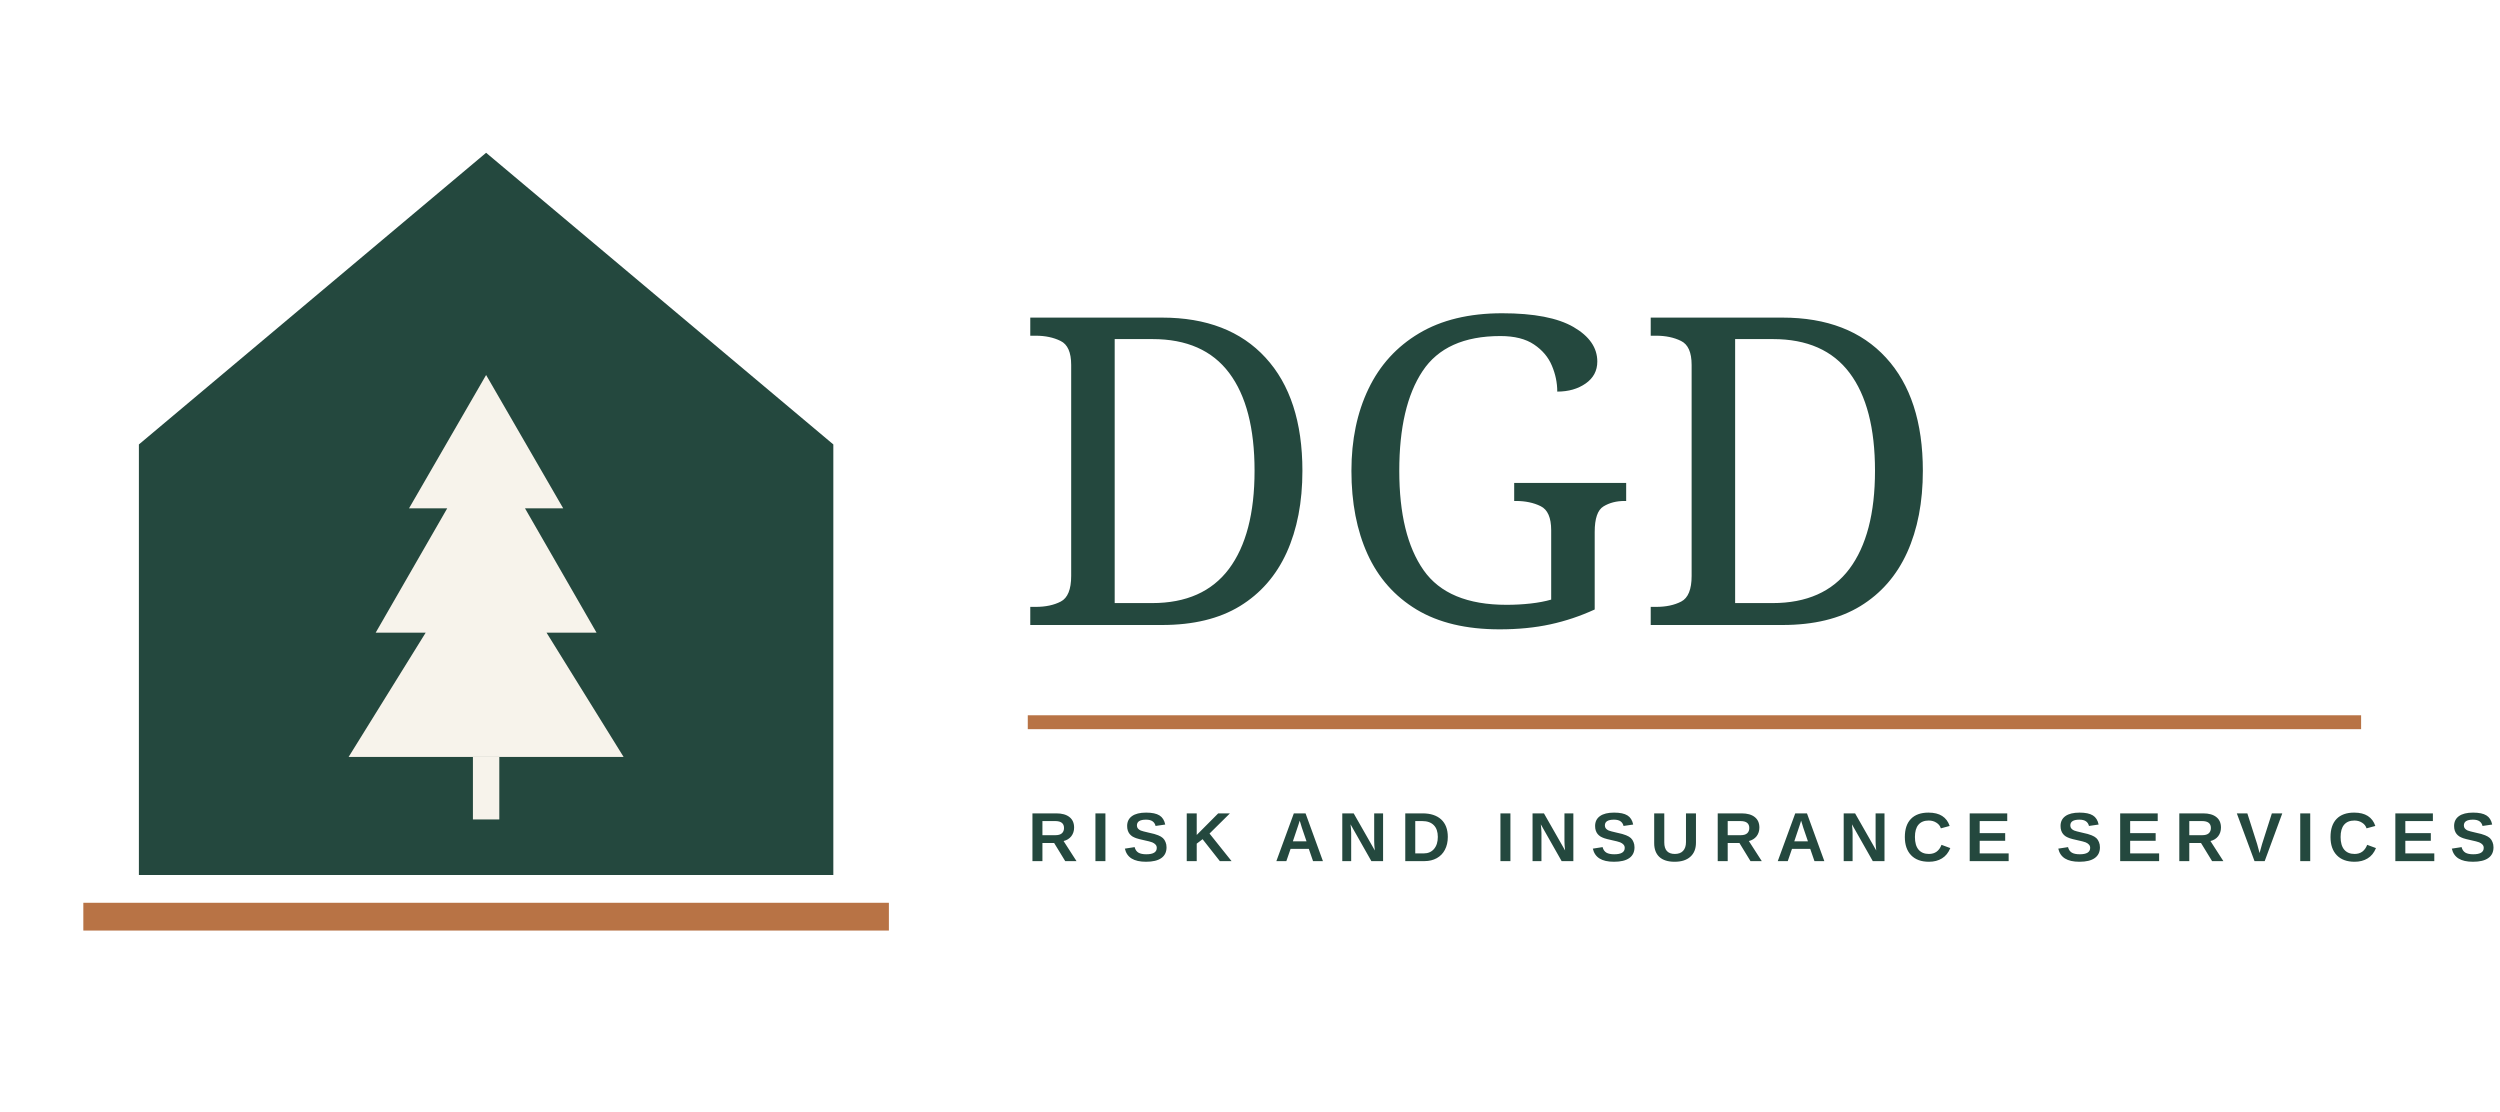
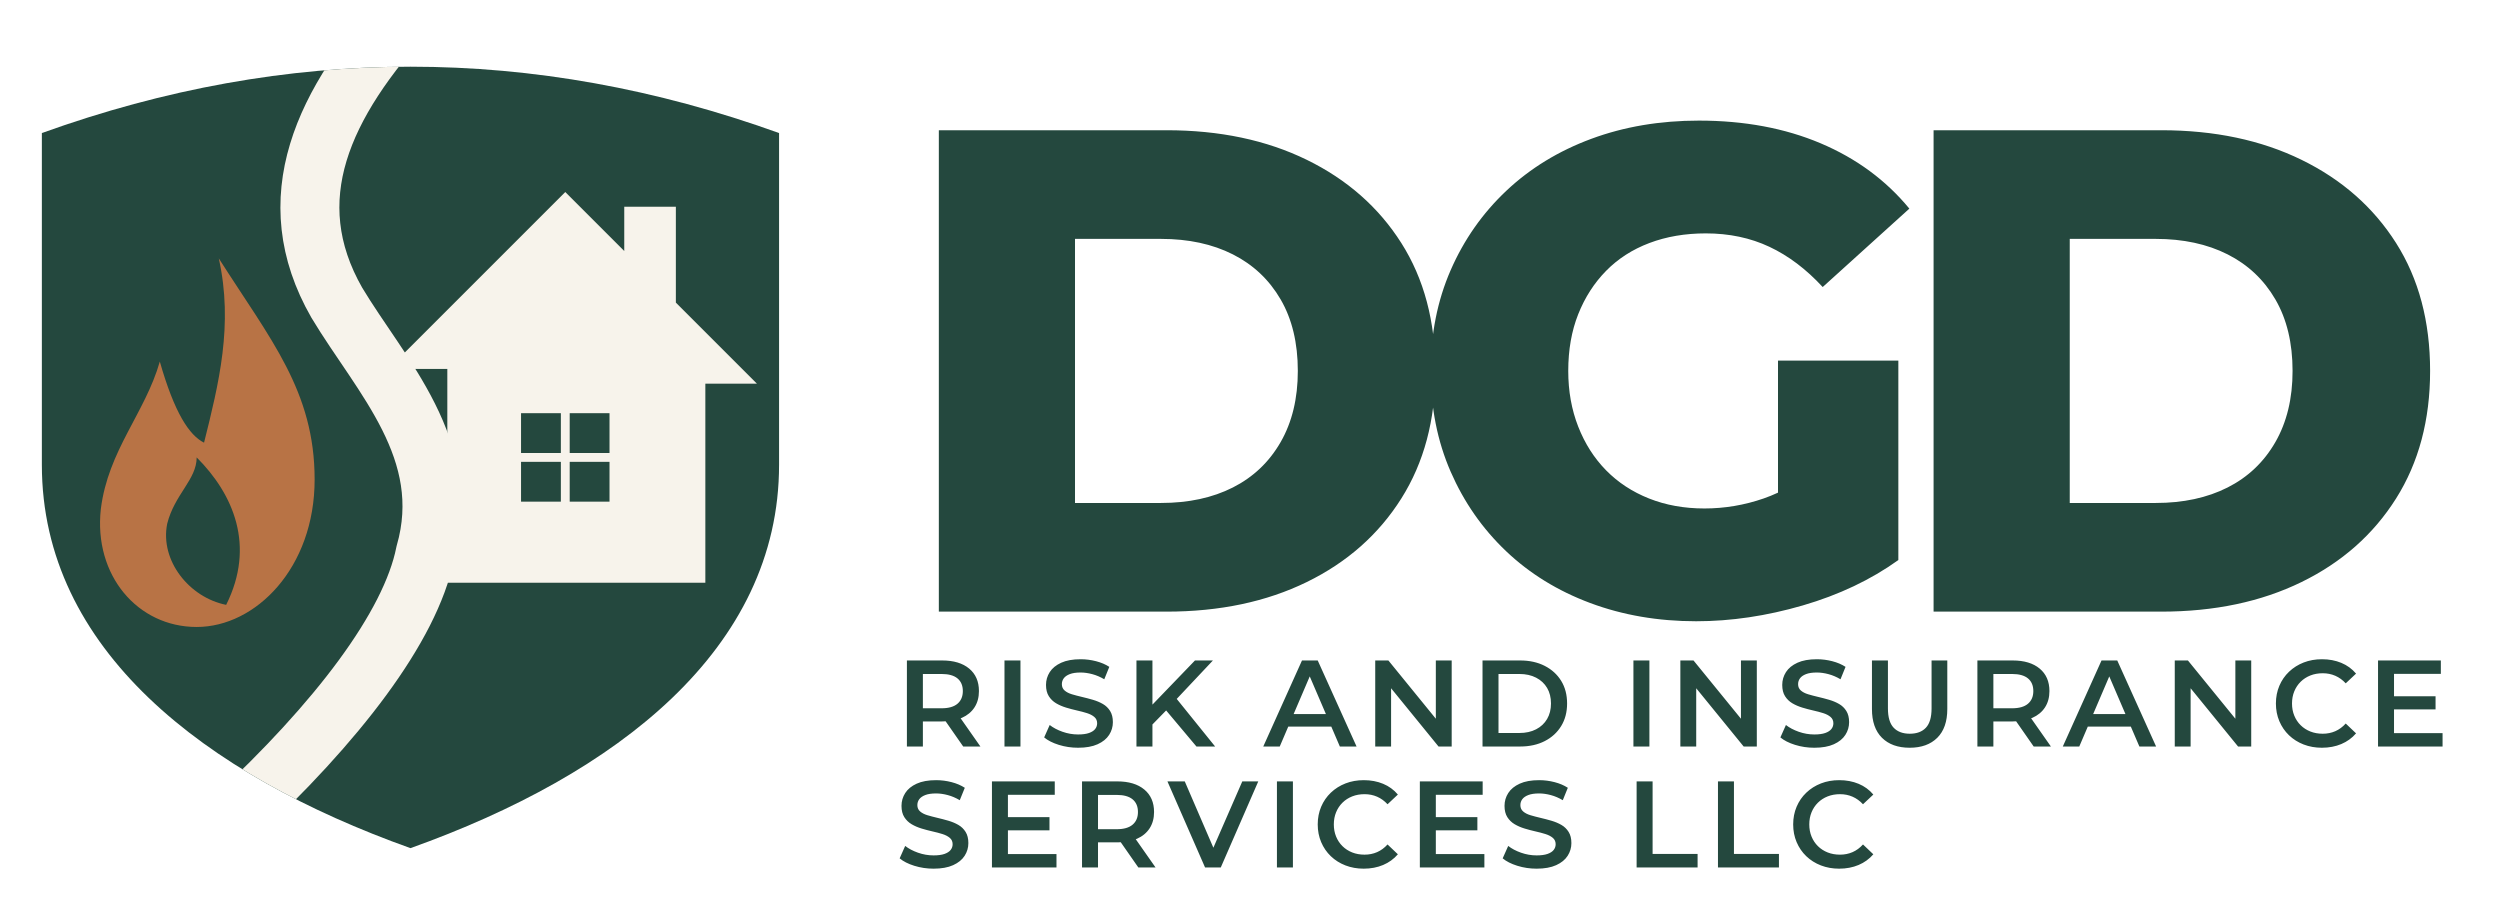
- <svg xmlns="http://www.w3.org/2000/svg" viewBox="0 0 360 160" role="img" aria-label="DGD Risk and Insurance Services">
-   <path d="M20 126V64L70 22l50 42v62z" fill="#24483E" />
-   <path d="M70 54L81.1 73.2H75.6L85.9 91.1H78.7L89.8 109.0H50.2L61.3 91.1H54.1L64.4 73.2H58.9Z" fill="#F7F3EB" />
-   <rect x="68.1" y="109.0" width="3.8" height="9.0" fill="#F7F3EB" />
-   <path d="M12 132H128" stroke="#B87345" stroke-width="4" />
-   <text x="146" y="90" font-family="Gloock,Georgia,serif" font-size="62" fill="#24483E">DGD</text>
-   <path d="M148 104H340" stroke="#B87345" stroke-width="2" />
-   <text x="148" y="124" font-family="Schibsted Grotesk,Arial,sans-serif" font-size="10" font-weight="700" letter-spacing="1.85" fill="#24483E">RISK AND INSURANCE SERVICES</text>
+ <svg xmlns="http://www.w3.org/2000/svg" viewBox="105 112 1075 390" role="img" aria-label="DGD Risk and Insurance Services LLC">
+   <g transform="translate(123 128) scale(3.17)">
+     <defs>
+       <clipPath id="s2">
+         <path d="M0 13Q50 -5 100 13V58C100 83 78 100 50 110C22 100 0 83 0 58Z" />
+       </clipPath>
+     </defs>
+     <path d="M0 13Q50 -5 100 13V58C100 83 78 100 50 110C22 100 0 83 0 58Z" fill="#24483E" />
+     <g clip-path="url(#s2)">
+       <path d="M50 -4C38 9 32 22 40 36C46 46 56 56 52 70C50 80 40 93 26 106" fill="none" stroke="#F7F3EB" stroke-width="8" />
+     </g>
+     <path d="M24 30C31 41 37 48 37 60C37 72 29 80 21 80C13 80 7 73 8 64C9 56 14 51 16 44C18 51 20 54 22 55C24 47 26 39 24 30Z" fill="#B87345" />
+     <path d="M21 57C26 62 29 69 25 77C20 76 16 71 17 66C18 62 21 60 21 57Z" fill="#24483E" />
+     <path d="M47 45L71 21L79 29V23H86V36L97 47H90V74H55V45Z" fill="#F7F3EB" />
+     <rect x="65" y="51" width="5.4" height="5.4" fill="#24483E" />
+     <rect x="65" y="57.6" width="5.4" height="5.4" fill="#24483E" />
+     <rect x="71.6" y="51" width="5.4" height="5.4" fill="#24483E" />
+     <rect x="71.6" y="57.6" width="5.4" height="5.4" fill="#24483E" />
+   </g>
+   <g fill="#24483E">
+     <path d="M508.7 375.0V168.0H606.581Q640.884 168.0 666.907 180.716Q692.93 193.431 707.568 216.497Q722.206 239.563 722.206 271.5Q722.206 303.141 707.568 326.355Q692.93 349.569 666.907 362.284Q640.884 375.0 606.581 375.0ZM567.251 328.277H604.216Q621.959 328.277 635.118 321.624Q648.277 314.97 655.67 302.106Q663.063 289.243 663.063 271.5Q663.063 253.461 655.67 240.746Q648.277 228.03 635.118 221.376Q621.959 214.723 604.216 214.723H567.251ZM834.35 379.14Q809.806 379.14 788.81 371.304Q767.814 363.467 752.585 348.977Q737.356 334.487 728.78 314.822Q720.204 295.157 720.204 271.5Q720.204 247.843 728.78 228.178Q737.356 208.513 752.733 194.023Q768.11 179.533 789.254 171.696Q810.397 163.86 835.533 163.86Q864.809 163.86 887.874 173.619Q910.94 183.377 926.021 201.711L888.761 235.423Q878.116 223.89 865.844 218.124Q853.571 212.357 838.49 212.357Q825.183 212.357 814.241 216.497Q803.3 220.637 795.611 228.474Q787.923 236.31 783.635 247.104Q779.347 257.897 779.347 271.5Q779.347 284.511 783.635 295.453Q787.923 306.394 795.611 314.231Q803.3 322.067 814.094 326.355Q824.887 330.643 837.899 330.643Q850.91 330.643 863.33 326.355Q875.75 322.067 888.466 311.717L921.29 352.821Q903.547 365.537 880.186 372.339Q856.824 379.14 834.35 379.14ZM921.29 352.821 869.54 345.133V267.064H921.29ZM936.44 375.0V168.0H1034.321Q1068.624 168.0 1094.647 180.716Q1120.67 193.431 1135.308 216.497Q1149.946 239.563 1149.946 271.5Q1149.946 303.141 1135.308 326.355Q1120.67 349.569 1094.647 362.284Q1068.624 375.0 1034.321 375.0ZM994.991 328.277H1031.956Q1049.699 328.277 1062.858 321.624Q1076.017 314.97 1083.41 302.106Q1090.803 289.243 1090.803 271.5Q1090.803 253.461 1083.41 240.746Q1076.017 228.03 1062.858 221.376Q1049.699 214.723 1031.956 214.723H994.991Z" />
+     <path d="M494.969 433.0V396.0H510.139Q517.539 396.0 521.741 399.489Q525.943 402.977 525.943 409.161Q525.943 413.231 524.04 416.165Q522.137 419.099 518.622 420.658Q515.107 422.217 510.191 422.217H498.774L501.84 419.099V433.0ZM519.177 433.0 509.821 419.574H517.169L526.577 433.0ZM501.84 419.839 498.774 416.561H509.874Q514.42 416.561 516.719 414.606Q519.019 412.65 519.019 409.161Q519.019 405.62 516.719 403.717Q514.42 401.814 509.874 401.814H498.774L501.84 398.431ZM536.927 433.0V396.0H543.799V433.0ZM568.579 433.529Q564.245 433.529 560.28 432.286Q556.316 431.044 553.99 429.089L556.369 423.75Q558.589 425.494 561.866 426.657Q565.143 427.82 568.579 427.82Q571.486 427.82 573.283 427.186Q575.08 426.551 575.926 425.468Q576.772 424.384 576.772 423.01Q576.772 421.319 575.556 420.288Q574.34 419.257 572.411 418.649Q570.482 418.041 568.13 417.513Q565.777 416.984 563.425 416.271Q561.073 415.557 559.144 414.421Q557.215 413.284 555.999 411.381Q554.783 409.479 554.783 406.519Q554.783 403.506 556.395 400.995Q558.007 398.484 561.311 396.978Q564.615 395.471 569.689 395.471Q573.019 395.471 576.296 396.317Q579.573 397.163 582.005 398.749L579.837 404.087Q577.353 402.607 574.71 401.894Q572.067 401.18 569.636 401.18Q566.782 401.18 565.011 401.867Q563.24 402.554 562.421 403.664Q561.602 404.774 561.602 406.201Q561.602 407.893 562.791 408.924Q563.98 409.954 565.91 410.536Q567.839 411.117 570.217 411.672Q572.596 412.227 574.948 412.914Q577.3 413.601 579.23 414.711Q581.159 415.821 582.348 417.724Q583.537 419.627 583.537 422.534Q583.537 425.494 581.925 428.005Q580.313 430.516 576.983 432.022Q573.653 433.529 568.579 433.529ZM599.808 424.279 599.438 416.139 618.836 396.0H626.553L610.432 413.126L606.626 417.301ZM593.676 433.0V396.0H600.548V433.0ZM619.471 433.0 605.305 416.139 609.851 411.117 627.505 433.0ZM648.205 433.0 664.855 396.0H671.621L688.324 433.0H681.135L666.811 399.647H669.559L655.288 433.0ZM655.869 424.437 657.719 419.046H677.699L679.549 424.437ZM696.348 433.0V396.0H702.004L725.208 424.49H722.407V396.0H729.225V433.0H723.57L700.365 404.51H703.167V433.0ZM742.483 433.0V396.0H758.657Q764.683 396.0 769.228 398.326Q773.774 400.651 776.311 404.774Q778.848 408.897 778.848 414.5Q778.848 420.05 776.311 424.199Q773.774 428.349 769.228 430.674Q764.683 433.0 758.657 433.0ZM749.354 427.186H758.34Q762.463 427.186 765.528 425.6Q768.594 424.014 770.259 421.16Q771.924 418.306 771.924 414.5Q771.924 410.641 770.259 407.814Q768.594 404.986 765.528 403.4Q762.463 401.814 758.34 401.814H749.354ZM807.372 433.0V396.0H814.243V433.0ZM827.553 433.0V396.0H833.209L856.413 424.49H853.612V396.0H860.43V433.0H854.775L831.57 404.51H834.372V433.0ZM885.158 433.529Q880.823 433.529 876.859 432.286Q872.895 431.044 870.569 429.089L872.948 423.75Q875.168 425.494 878.445 426.657Q881.722 427.82 885.158 427.82Q888.065 427.82 889.862 427.186Q891.659 426.551 892.505 425.468Q893.35 424.384 893.35 423.01Q893.35 421.319 892.135 420.288Q890.919 419.257 888.99 418.649Q887.06 418.041 884.708 417.513Q882.356 416.984 880.004 416.271Q877.652 415.557 875.723 414.421Q873.793 413.284 872.578 411.381Q871.362 409.479 871.362 406.519Q871.362 403.506 872.974 400.995Q874.586 398.484 877.89 396.978Q881.193 395.471 886.268 395.471Q889.598 395.471 892.875 396.317Q896.152 397.163 898.583 398.749L896.416 404.087Q893.932 402.607 891.289 401.894Q888.646 401.18 886.215 401.18Q883.36 401.18 881.59 401.867Q879.819 402.554 879 403.664Q878.18 404.774 878.18 406.201Q878.18 407.893 879.37 408.924Q880.559 409.954 882.488 410.536Q884.418 411.117 886.796 411.672Q889.175 412.227 891.527 412.914Q893.879 413.601 895.808 414.711Q897.738 415.821 898.927 417.724Q900.116 419.627 900.116 422.534Q900.116 425.494 898.504 428.005Q896.892 430.516 893.562 432.022Q890.232 433.529 885.158 433.529ZM926.165 433.529Q918.553 433.529 914.246 429.247Q909.938 424.966 909.938 416.879V396.0H916.809V416.614Q916.809 422.323 919.267 424.913Q921.725 427.503 926.218 427.503Q930.711 427.503 933.142 424.913Q935.573 422.323 935.573 416.614V396.0H942.339V416.879Q942.339 424.966 938.031 429.247Q933.723 433.529 926.165 433.529ZM955.279 433.0V396.0H970.449Q977.849 396.0 982.051 399.489Q986.254 402.977 986.254 409.161Q986.254 413.231 984.351 416.165Q982.448 419.099 978.933 420.658Q975.418 422.217 970.502 422.217H959.085L962.151 419.099V433.0ZM979.488 433.0 970.132 419.574H977.479L986.888 433.0ZM962.151 419.839 959.085 416.561H970.185Q974.731 416.561 977.03 414.606Q979.329 412.65 979.329 409.161Q979.329 405.62 977.03 403.717Q974.731 401.814 970.185 401.814H959.085L962.151 398.431ZM992.005 433.0 1008.655 396.0H1015.421L1032.124 433.0H1024.935L1010.611 399.647H1013.359L999.088 433.0ZM999.669 424.437 1001.519 419.046H1021.499L1023.349 424.437ZM1040.148 433.0V396.0H1045.804L1069.008 424.49H1066.207V396.0H1073.025V433.0H1067.37L1044.165 404.51H1046.967V433.0ZM1103.408 433.529Q1099.18 433.529 1095.559 432.128Q1091.938 430.727 1089.269 428.164Q1086.6 425.6 1085.12 422.111Q1083.64 418.623 1083.64 414.5Q1083.64 410.377 1085.12 406.889Q1086.6 403.4 1089.296 400.836Q1091.991 398.273 1095.586 396.872Q1099.18 395.471 1103.461 395.471Q1108.007 395.471 1111.76 397.031Q1115.513 398.59 1118.103 401.656L1113.663 405.831Q1111.654 403.664 1109.17 402.581Q1106.686 401.497 1103.778 401.497Q1100.871 401.497 1098.466 402.449Q1096.061 403.4 1094.291 405.144Q1092.52 406.889 1091.542 409.267Q1090.564 411.646 1090.564 414.5Q1090.564 417.354 1091.542 419.733Q1092.52 422.111 1094.291 423.856Q1096.061 425.6 1098.466 426.551Q1100.871 427.503 1103.778 427.503Q1106.686 427.503 1109.17 426.419Q1111.654 425.336 1113.663 423.116L1118.103 427.344Q1115.513 430.357 1111.76 431.943Q1108.007 433.529 1103.408 433.529ZM1127.554 433.0V396.0H1154.564V401.761H1134.426V427.239H1155.304V433.0ZM1133.897 417.037V411.381H1152.291V417.037Z" />
+     <path d="M506.439 485.529Q502.104 485.529 498.14 484.286Q494.176 483.044 491.85 481.089L494.229 475.75Q496.449 477.494 499.726 478.657Q503.003 479.82 506.439 479.82Q509.346 479.82 511.143 479.186Q512.94 478.551 513.786 477.468Q514.631 476.384 514.631 475.01Q514.631 473.319 513.416 472.288Q512.2 471.257 510.271 470.649Q508.341 470.041 505.989 469.513Q503.637 468.984 501.285 468.271Q498.933 467.557 497.004 466.421Q495.074 465.284 493.859 463.381Q492.643 461.479 492.643 458.519Q492.643 455.506 494.255 452.995Q495.867 450.484 499.171 448.978Q502.474 447.471 507.549 447.471Q510.879 447.471 514.156 448.317Q517.433 449.163 519.864 450.749L517.697 456.087Q515.213 454.607 512.57 453.894Q509.927 453.18 507.496 453.18Q504.641 453.18 502.871 453.867Q501.1 454.554 500.281 455.664Q499.461 456.774 499.461 458.201Q499.461 459.893 500.651 460.924Q501.84 461.954 503.769 462.536Q505.699 463.117 508.077 463.672Q510.456 464.227 512.808 464.914Q515.16 465.601 517.089 466.711Q519.019 467.821 520.208 469.724Q521.397 471.627 521.397 474.534Q521.397 477.494 519.785 480.005Q518.173 482.516 514.843 484.022Q511.513 485.529 506.439 485.529ZM531.536 485.0V448.0H558.546V453.761H538.407V479.239H559.286V485.0ZM537.879 469.037V463.381H556.273V469.037ZM570.27 485.0V448.0H585.44Q592.84 448.0 597.042 451.489Q601.245 454.977 601.245 461.161Q601.245 465.231 599.342 468.165Q597.439 471.099 593.924 472.658Q590.409 474.217 585.493 474.217H574.076L577.142 471.099V485.0ZM594.479 485.0 585.123 471.574H592.47L601.879 485.0ZM577.142 471.839 574.076 468.561H585.176Q589.722 468.561 592.021 466.606Q594.32 464.65 594.32 461.161Q594.32 457.62 592.021 455.717Q589.722 453.814 585.176 453.814H574.076L577.142 450.431ZM623.171 485.0 606.996 448.0H614.449L628.879 481.459H624.598L639.186 448.0H646.058L629.936 485.0ZM654.082 485.0V448.0H660.954V485.0ZM691.389 485.529Q687.161 485.529 683.54 484.128Q679.919 482.727 677.25 480.164Q674.581 477.6 673.101 474.111Q671.621 470.623 671.621 466.5Q671.621 462.377 673.101 458.889Q674.581 455.4 677.277 452.836Q679.972 450.273 683.567 448.872Q687.161 447.471 691.442 447.471Q695.988 447.471 699.741 449.031Q703.494 450.59 706.084 453.656L701.644 457.831Q699.635 455.664 697.151 454.581Q694.667 453.497 691.759 453.497Q688.852 453.497 686.447 454.449Q684.042 455.4 682.272 457.144Q680.501 458.889 679.523 461.267Q678.545 463.646 678.545 466.5Q678.545 469.354 679.523 471.733Q680.501 474.111 682.272 475.856Q684.042 477.6 686.447 478.551Q688.852 479.503 691.759 479.503Q694.667 479.503 697.151 478.419Q699.635 477.336 701.644 475.116L706.084 479.344Q703.494 482.357 699.741 483.943Q695.988 485.529 691.389 485.529ZM715.535 485.0V448.0H742.545V453.761H722.407V479.239H743.285V485.0ZM721.878 469.037V463.381H740.272V469.037ZM765.74 485.529Q761.405 485.529 757.441 484.286Q753.477 483.044 751.151 481.089L753.53 475.75Q755.75 477.494 759.027 478.657Q762.304 479.82 765.74 479.82Q768.647 479.82 770.444 479.186Q772.241 478.551 773.087 477.468Q773.933 476.384 773.933 475.01Q773.933 473.319 772.717 472.288Q771.501 471.257 769.572 470.649Q767.643 470.041 765.29 469.513Q762.938 468.984 760.586 468.271Q758.234 467.557 756.305 466.421Q754.375 465.284 753.16 463.381Q751.944 461.479 751.944 458.519Q751.944 455.506 753.556 452.995Q755.168 450.484 758.472 448.978Q761.775 447.471 766.85 447.471Q770.18 447.471 773.457 448.317Q776.734 449.163 779.165 450.749L776.998 456.087Q774.514 454.607 771.871 453.894Q769.228 453.18 766.797 453.18Q763.943 453.18 762.172 453.867Q760.401 454.554 759.582 455.664Q758.763 456.774 758.763 458.201Q758.763 459.893 759.952 460.924Q761.141 461.954 763.07 462.536Q765 463.117 767.378 463.672Q769.757 464.227 772.109 464.914Q774.461 465.601 776.39 466.711Q778.32 467.821 779.509 469.724Q780.698 471.627 780.698 474.534Q780.698 477.494 779.086 480.005Q777.474 482.516 774.144 484.022Q770.814 485.529 765.74 485.529ZM808.746 485.0V448.0H815.617V479.186H834.963V485.0ZM843.727 485.0V448.0H850.599V479.186H869.945V485.0ZM895.835 485.529Q891.606 485.529 887.985 484.128Q884.365 482.727 881.695 480.164Q879.026 477.6 877.546 474.111Q876.066 470.623 876.066 466.5Q876.066 462.377 877.546 458.889Q879.026 455.4 881.722 452.836Q884.418 450.273 888.012 448.872Q891.606 447.471 895.888 447.471Q900.433 447.471 904.186 449.031Q907.939 450.59 910.529 453.656L906.089 457.831Q904.08 455.664 901.596 454.581Q899.112 453.497 896.205 453.497Q893.298 453.497 890.893 454.449Q888.488 455.4 886.717 457.144Q884.946 458.889 883.968 461.267Q882.99 463.646 882.99 466.5Q882.99 469.354 883.968 471.733Q884.946 474.111 886.717 475.856Q888.488 477.6 890.893 478.551Q893.298 479.503 896.205 479.503Q899.112 479.503 901.596 478.419Q904.08 477.336 906.089 475.116L910.529 479.344Q907.939 482.357 904.186 483.943Q900.433 485.529 895.835 485.529Z" />
+   </g>
</svg>
